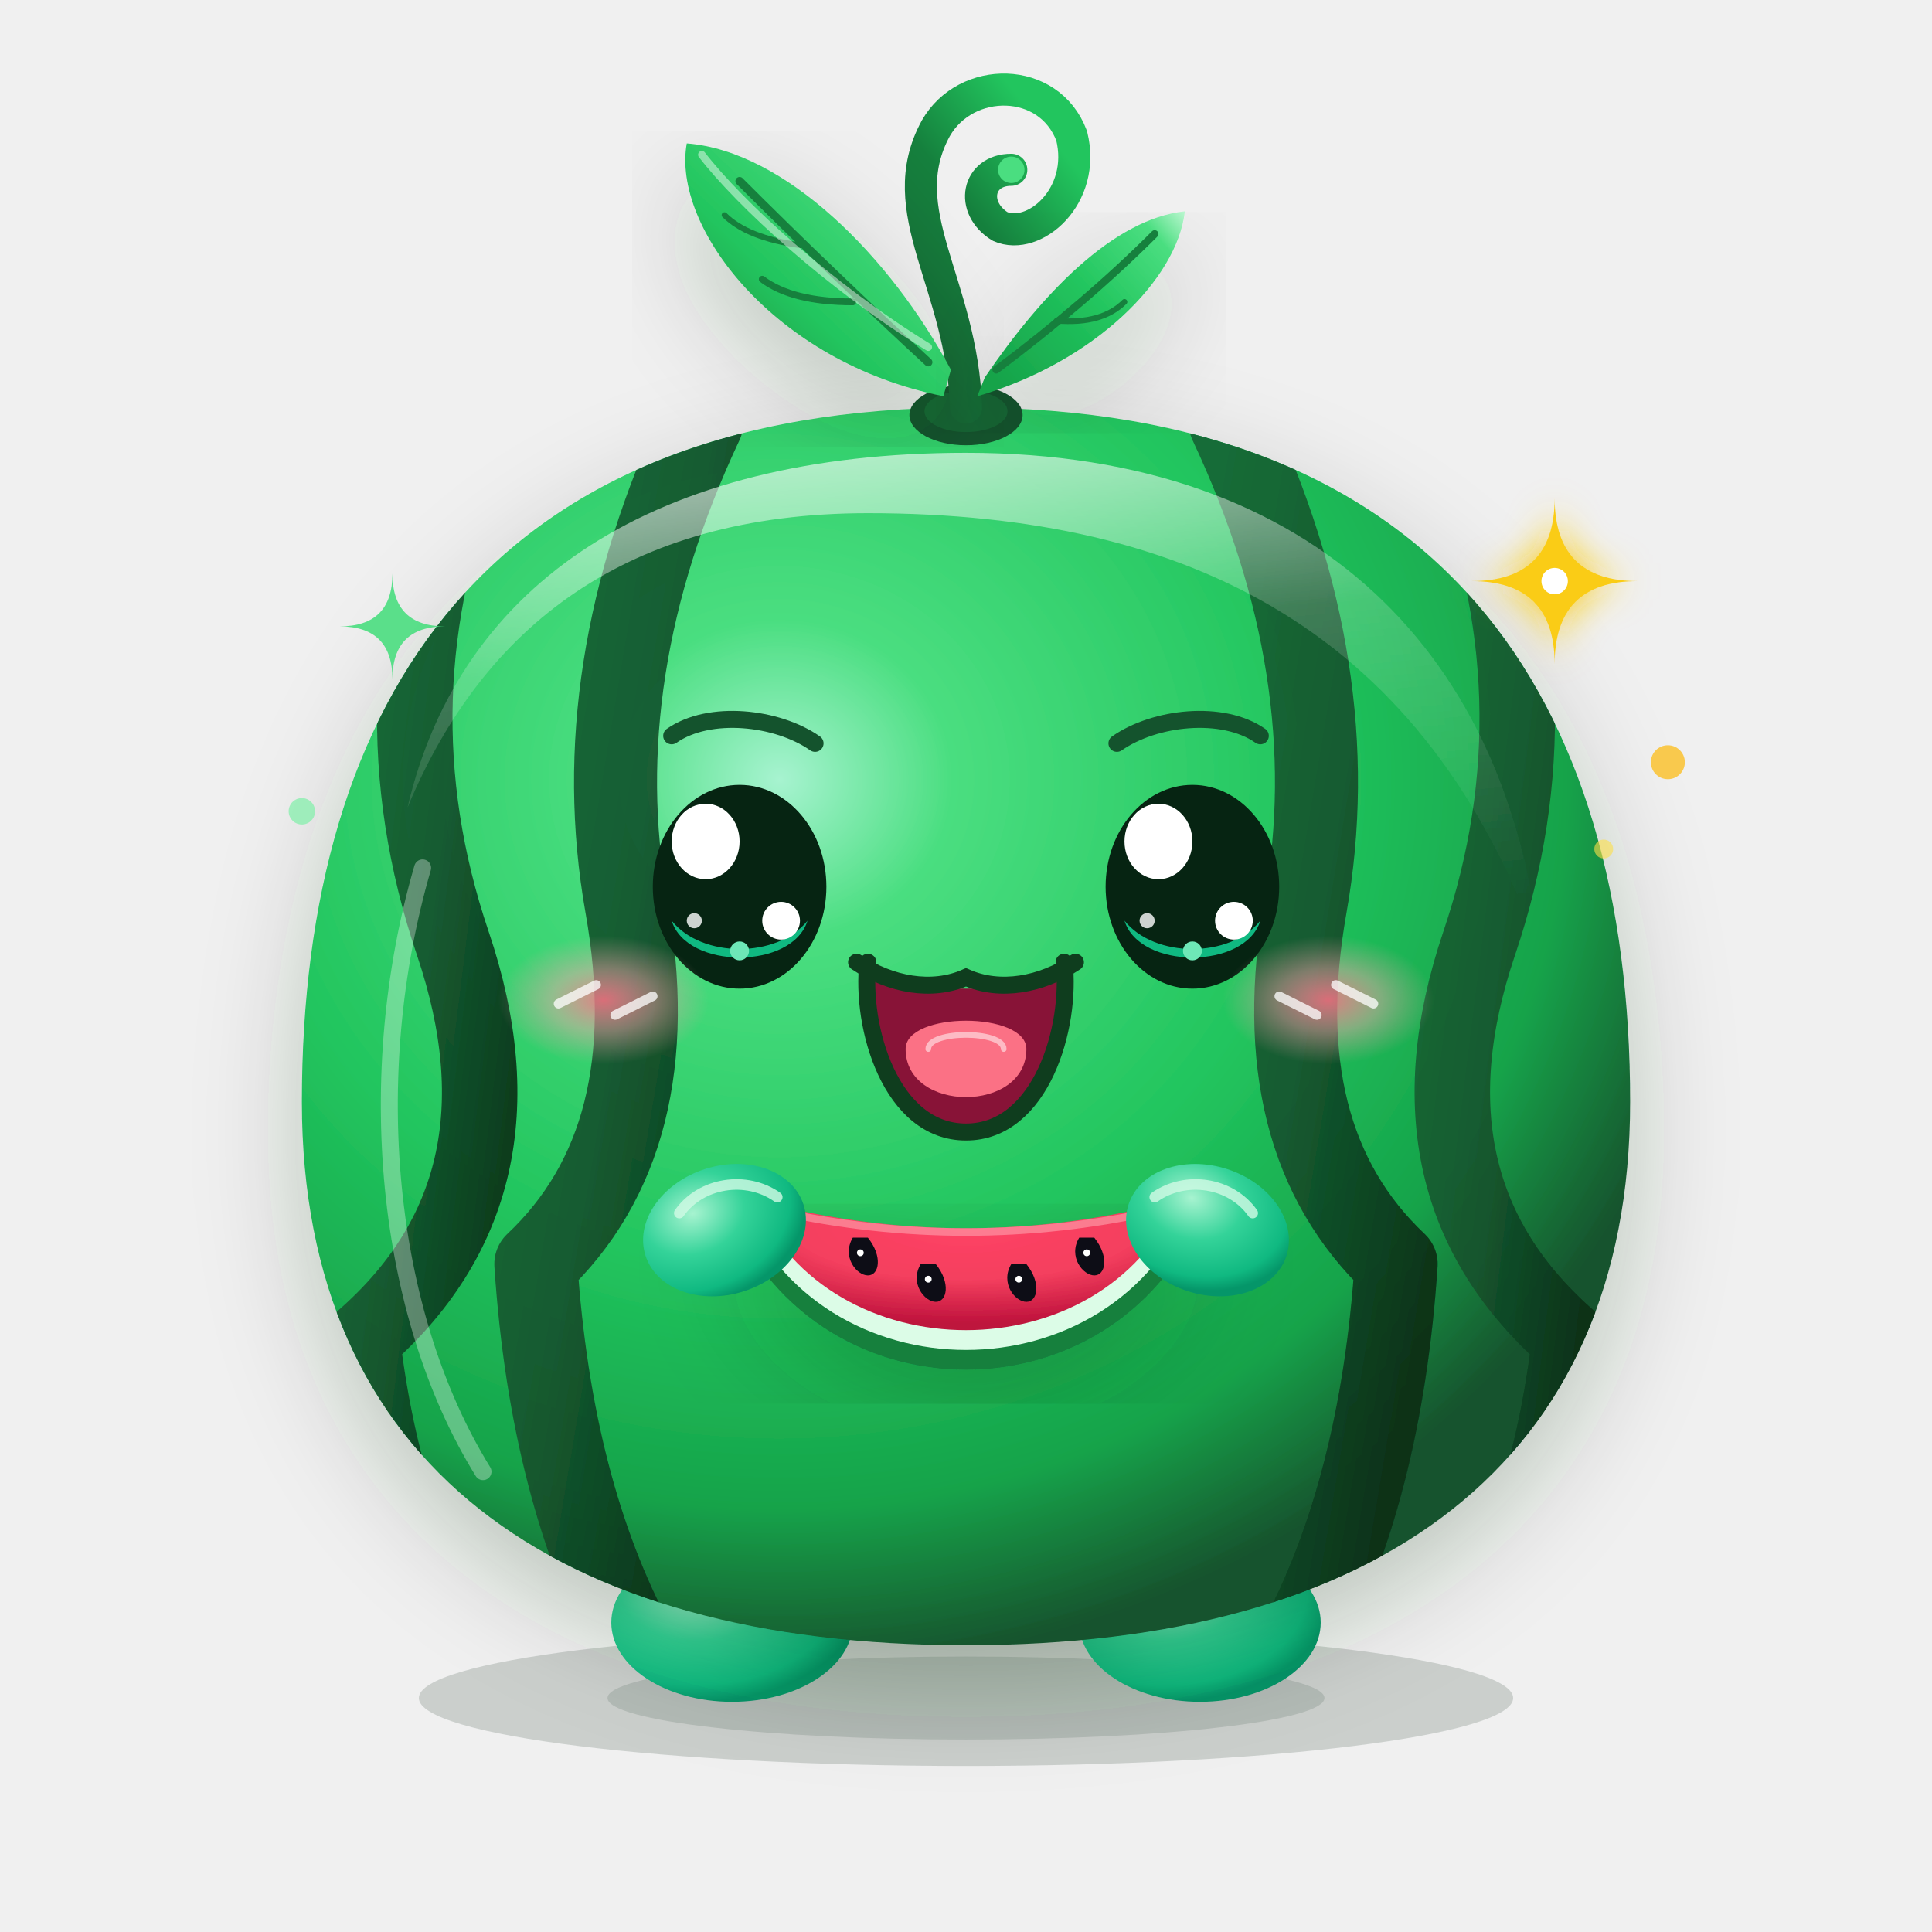
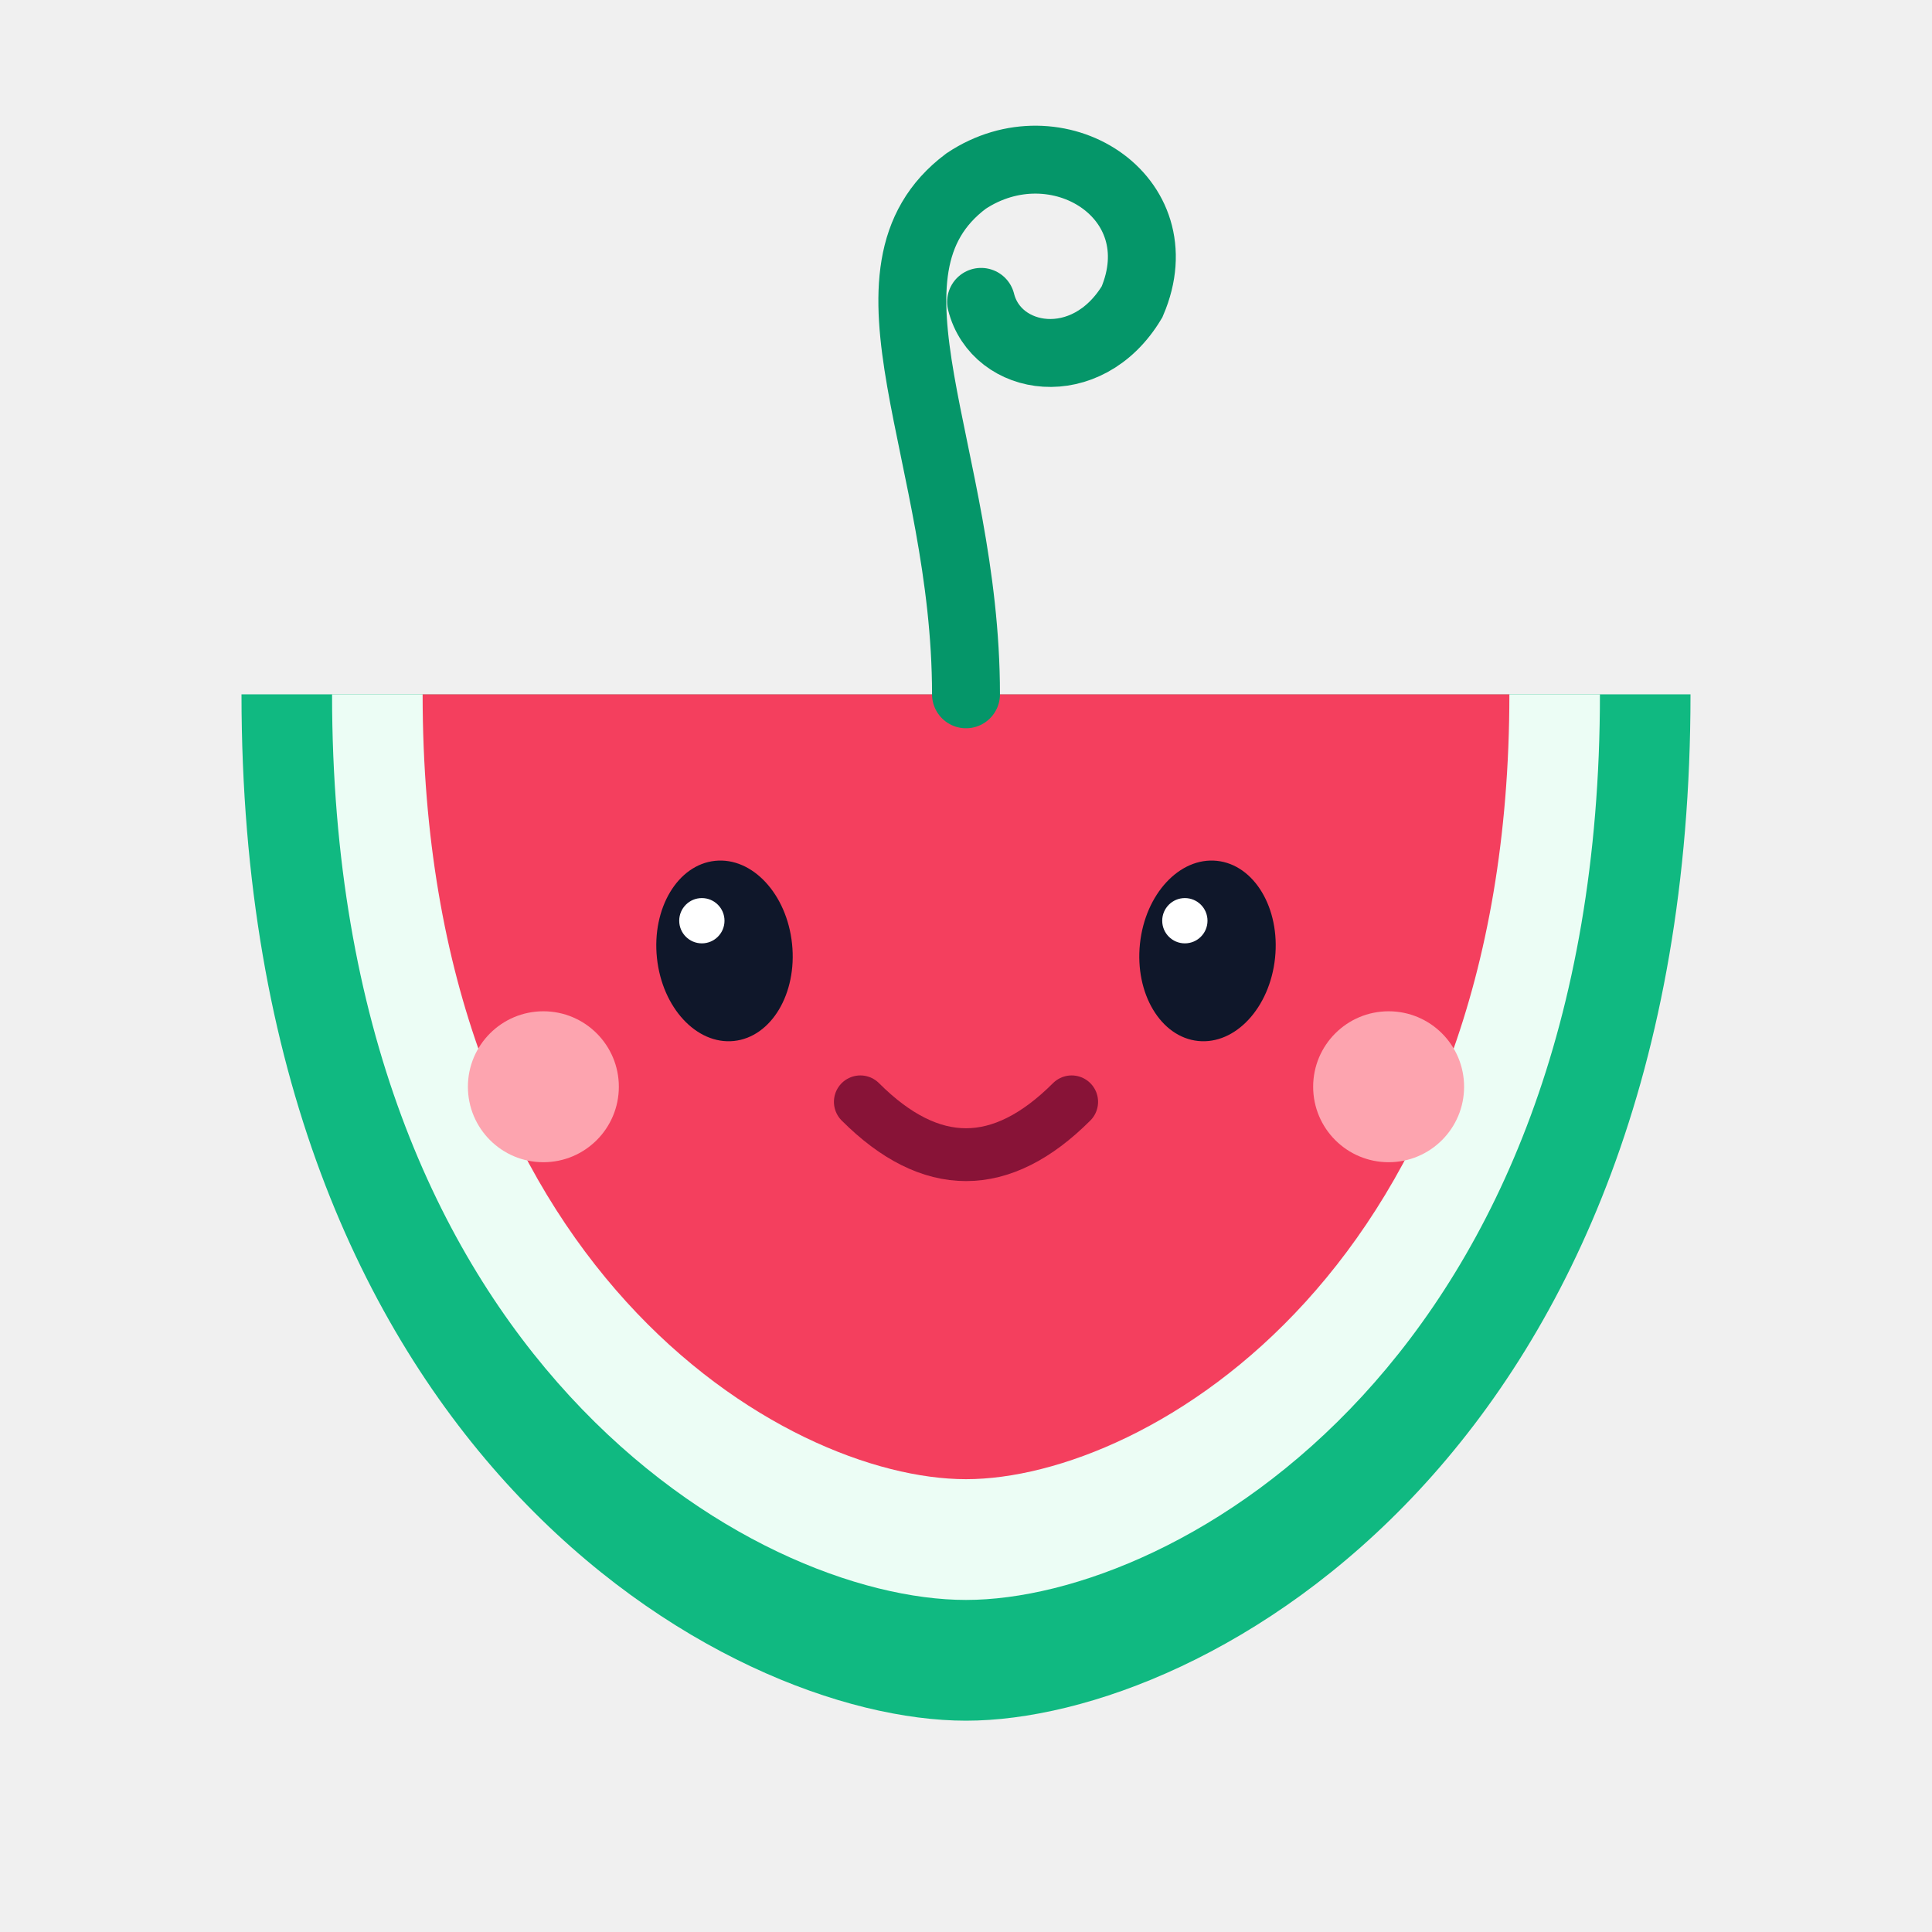
- <svg xmlns="http://www.w3.org/2000/svg" viewBox="0 0 512 512" width="100%" height="100%">
-   <defs>
-     <filter id="soft-shadow" x="-20%" y="-20%" width="140%" height="140%">
-       <feDropShadow dx="0" dy="10" stdDeviation="14" flood-color="#063216" flood-opacity="0.22" />
-     </filter>
-     <filter id="glow" x="-30%" y="-30%" width="160%" height="160%">
-       <feGaussianBlur stdDeviation="5" result="blur" />
-       <feComposite in="SourceGraphic" in2="blur" operator="over" />
-     </filter>
-     <radialGradient id="melon-body" cx="36%" cy="30%" r="72%">
-       <stop offset="0%" stop-color="#a7f3d0" />
-       <stop offset="18%" stop-color="#4ade80" />
-       <stop offset="55%" stop-color="#22c55e" />
-       <stop offset="82%" stop-color="#16a34a" />
-       <stop offset="100%" stop-color="#14532d" />
-     </radialGradient>
-     <linearGradient id="body-highlight" x1="25%" y1="0%" x2="45%" y2="100%">
-       <stop offset="0%" stop-color="#ffffff" stop-opacity="0.65" />
-       <stop offset="40%" stop-color="#ffffff" stop-opacity="0.18" />
-       <stop offset="100%" stop-color="#ffffff" stop-opacity="0" />
-     </linearGradient>
-     <linearGradient id="stripe-grad" x1="0%" y1="0%" x2="80%" y2="100%">
-       <stop offset="0%" stop-color="#166534" />
-       <stop offset="50%" stop-color="#14532d" />
-       <stop offset="100%" stop-color="#052e16" />
-     </linearGradient>
-     <linearGradient id="stem-grad" x1="0%" y1="100%" x2="60%" y2="0%">
-       <stop offset="0%" stop-color="#166534" />
-       <stop offset="60%" stop-color="#15803d" />
-       <stop offset="100%" stop-color="#22c55e" />
-     </linearGradient>
-     <linearGradient id="leaf-grad" x1="0%" y1="100%" x2="100%" y2="0%">
-       <stop offset="0%" stop-color="#15803d" />
-       <stop offset="40%" stop-color="#22c55e" />
-       <stop offset="80%" stop-color="#4ade80" />
-       <stop offset="100%" stop-color="#bbf7d0" />
-     </linearGradient>
-     <linearGradient id="leaf-grad-right" x1="0%" y1="80%" x2="100%" y2="0%">
-       <stop offset="0%" stop-color="#16a34a" />
-       <stop offset="50%" stop-color="#22c55e" />
-       <stop offset="85%" stop-color="#4ade80" />
-       <stop offset="100%" stop-color="#bbf7d0" />
-     </linearGradient>
-     <radialGradient id="blush-grad" cx="50%" cy="50%" r="50%">
-       <stop offset="0%" stop-color="#fb7185" stop-opacity="0.85" />
-       <stop offset="50%" stop-color="#fda4af" stop-opacity="0.45" />
-       <stop offset="100%" stop-color="#fda4af" stop-opacity="0" />
-     </radialGradient>
-     <radialGradient id="slice-flesh" cx="50%" cy="20%" r="75%">
-       <stop offset="0%" stop-color="#ff4365" />
-       <stop offset="55%" stop-color="#f43f5e" />
-       <stop offset="100%" stop-color="#be123c" />
-     </radialGradient>
-     <radialGradient id="limb-grad" cx="35%" cy="30%" r="70%">
-       <stop offset="0%" stop-color="#a7f3d0" />
-       <stop offset="45%" stop-color="#34d399" />
-       <stop offset="85%" stop-color="#10b981" />
-       <stop offset="100%" stop-color="#059669" />
-     </radialGradient>
-     <clipPath id="body-clip">
-       <path d="M 256,108 C 382,108 432,185 432,292 C 432,388 365,436 256,436 C 147,436 80,388 80,292 C 80,185 130,108 256,108 Z" />
-     </clipPath>
-   </defs>
-   <ellipse cx="256" cy="450" rx="145" ry="18" fill="#04200e" opacity="0.16" />
-   <ellipse cx="256" cy="450" rx="95" ry="11" fill="#04200e" opacity="0.12" />
-   <g id="feet">
-     <g transform="translate(194, 430)">
-       <ellipse cx="0" cy="0" rx="32" ry="21" fill="url(#limb-grad)" />
-       <path d="M -16,-8 C -4,-16 14,-15 22,-6" stroke="#d1fae5" stroke-width="3" stroke-linecap="round" fill="none" opacity="0.75" />
-     </g>
-     <g transform="translate(318, 430)">
-       <ellipse cx="0" cy="0" rx="32" ry="21" fill="url(#limb-grad)" />
-       <path d="M -22,-6 C -14,-15 4,-16 16,-8" stroke="#d1fae5" stroke-width="3" stroke-linecap="round" fill="none" opacity="0.75" />
-     </g>
-   </g>
-   <g id="body-group" filter="url(#soft-shadow)">
-     <path id="body-base" d="M 256,108 C 382,108 432,185 432,292 C 432,388 365,436 256,436 C 147,436 80,388 80,292 C 80,185 130,108 256,108 Z" fill="url(#melon-body)" />
-     <g clip-path="url(#body-clip)" opacity="0.92">
-       <path d="M 124,120 Q 98,185 120,250 T 96,355 Q 102,405 122,434" fill="none" stroke="url(#stripe-grad)" stroke-width="20" stroke-linecap="round" stroke-linejoin="round" />
-       <path d="M 186,112 Q 155,178 166,240 T 142,335 Q 146,395 168,436" fill="none" stroke="url(#stripe-grad)" stroke-width="22" stroke-linecap="round" stroke-linejoin="round" />
-       <path d="M 326,112 Q 357,178 346,240 T 370,335 Q 366,395 344,436" fill="none" stroke="url(#stripe-grad)" stroke-width="22" stroke-linecap="round" stroke-linejoin="round" />
-       <path d="M 388,120 Q 414,185 392,250 T 416,355 Q 410,405 390,434" fill="none" stroke="url(#stripe-grad)" stroke-width="20" stroke-linecap="round" stroke-linejoin="round" />
-     </g>
-     <path d="M 256,120 C 350,120 400,175 408,252 C 378,168 316,136 230,136 C 166,136 128,166 108,214 C 122,154 174,120 256,120 Z" fill="url(#body-highlight)" />
-     <path d="M 112,230 C 96,285 102,348 128,390" fill="none" stroke="#ffffff" stroke-width="4.5" stroke-linecap="round" opacity="0.32" />
-   </g>
-   <g id="head-sprout">
-     <ellipse cx="256" cy="110" rx="15" ry="8" fill="#14532d" />
-     <ellipse cx="256" cy="109" rx="11" ry="5.5" fill="#166534" />
-     <path d="M 256,108 C 255,75 236,56 248,34 C 256,20 278,20 284,36 C 288,52 274,64 265,60 C 257,55 259,45 268,45" fill="none" stroke="url(#stem-grad)" stroke-width="8.5" stroke-linecap="round" stroke-linejoin="round" />
-     <circle cx="268" cy="45" r="3.5" fill="#4ade80" />
-     <g filter="url(#soft-shadow)">
-       <path d="M 250,105 C 205,96 178,60 182,38 C 208,40 236,68 252,98 Z" fill="url(#leaf-grad)" />
-       <path d="M 246,96 Q 220,72 196,48" stroke="#15803d" stroke-width="2.2" stroke-linecap="round" fill="none" />
-       <path d="M 226,80 Q 210,80 202,74" stroke="#15803d" stroke-width="1.8" stroke-linecap="round" fill="none" />
-       <path d="M 212,65 Q 198,63 192,57" stroke="#15803d" stroke-width="1.5" stroke-linecap="round" fill="none" />
-       <path d="M 186,41 C 196,54 220,76 246,92" stroke="#ffffff" stroke-width="2" stroke-linecap="round" fill="none" opacity="0.45" />
-     </g>
-     <g filter="url(#soft-shadow)">
-       <path d="M 259,105 C 290,96 312,74 314,56 C 295,58 276,78 261,100 Z" fill="url(#leaf-grad-right)" />
-       <path d="M 264,98 Q 288,80 306,62" stroke="#15803d" stroke-width="2" stroke-linecap="round" fill="none" />
-       <path d="M 280,85 Q 292,86 298,80" stroke="#15803d" stroke-width="1.5" stroke-linecap="round" fill="none" />
-     </g>
-   </g>
-   <g id="face">
-     <path d="M 178,195 C 188,188 206,190 216,197" fill="none" stroke="#14532d" stroke-width="4.5" stroke-linecap="round" />
-     <path d="M 334,195 C 324,188 306,190 296,197" fill="none" stroke="#14532d" stroke-width="4.5" stroke-linecap="round" />
-     <g id="left-eye">
-       <ellipse cx="196" cy="235" rx="23" ry="27" fill="#062412" />
-       <path d="M 178,244 C 182,257 210,257 214,244 C 206,254 186,254 178,244 Z" fill="#10b981" />
-       <circle cx="196" cy="252" r="2.5" fill="#6ee7b7" />
-       <ellipse cx="187" cy="223" rx="9" ry="10" fill="#ffffff" />
-       <circle cx="207" cy="244" r="5" fill="#ffffff" />
-       <circle cx="184" cy="244" r="2" fill="#ffffff" opacity="0.8" />
-     </g>
-     <g id="right-eye">
-       <ellipse cx="316" cy="235" rx="23" ry="27" fill="#062412" />
-       <path d="M 298,244 C 302,257 330,257 334,244 C 326,254 306,254 298,244 Z" fill="#10b981" />
-       <circle cx="316" cy="252" r="2.5" fill="#6ee7b7" />
-       <ellipse cx="307" cy="223" rx="9" ry="10" fill="#ffffff" />
-       <circle cx="327" cy="244" r="5" fill="#ffffff" />
-       <circle cx="304" cy="244" r="2" fill="#ffffff" opacity="0.8" />
-     </g>
-     <ellipse cx="160" cy="265" rx="28" ry="17" fill="url(#blush-grad)" />
-     <ellipse cx="352" cy="265" rx="28" ry="17" fill="url(#blush-grad)" />
-     <path d="M 148,266 L 158,261 M 163,269 L 173,264" stroke="#ffffff" stroke-width="2.5" stroke-linecap="round" opacity="0.75" />
-     <path d="M 339,264 L 349,269 M 354,261 L 364,266" stroke="#ffffff" stroke-width="2.5" stroke-linecap="round" opacity="0.75" />
-     <g id="mouth">
-       <clipPath id="mouth-inner-clip">
-         <path d="M 230,255 C 230,255 243,262 256,262 C 269,262 282,255 282,255 C 284,272 276,300 256,300 C 236,300 228,272 230,255 Z" />
-       </clipPath>
-       <path d="M 230,255 C 230,255 243,262 256,262 C 269,262 282,255 282,255 C 284,272 276,300 256,300 C 236,300 228,272 230,255 Z" fill="#881337" />
-       <path clip-path="url(#mouth-inner-clip)" d="M 240,278 C 240,268 272,268 272,278 C 272,295 240,295 240,278 Z" fill="#fb7185" />
-       <path clip-path="url(#mouth-inner-clip)" d="M 246,278 C 246,273 266,273 266,278" stroke="#fecdd3" stroke-width="1.5" stroke-linecap="round" fill="none" opacity="0.8" />
-       <path d="M 227,255 C 236,261 247,263 256,259 C 265,263 276,261 285,255" fill="none" stroke="#0f3d1e" stroke-width="4.5" stroke-linecap="round" />
-       <path d="M 230,255 C 228,272 236,300 256,300 C 276,300 284,272 282,255" fill="none" stroke="#0f3d1e" stroke-width="4.5" stroke-linecap="round" />
-     </g>
-   </g>
-   <g id="held-watermelon-slice" filter="url(#soft-shadow)">
-     <path d="M 192,318 C 214,378 298,378 320,318 Q 256,338 192,318 Z" fill="#15803d" />
-     <path d="M 196,318 C 217,371 295,371 316,318 Q 256,336 196,318 Z" fill="#dcfce7" />
-     <path d="M 200,318 C 220,364 292,364 312,318 Q 256,333 200,318 Z" fill="url(#slice-flesh)" />
-     <path d="M 206,321 Q 256,332 306,321" stroke="#fda4af" stroke-width="2" stroke-linecap="round" fill="none" opacity="0.6" />
-     <path d="M 226,328 C 223,333 227,338 230,338 C 233,338 234,333 230,328 Z" fill="#090d16" />
-     <circle cx="228" cy="332" r="0.9" fill="#ffffff" />
-     <path d="M 244,335 C 241,340 245,345 248,345 C 251,345 252,340 248,335 Z" fill="#090d16" />
-     <circle cx="246" cy="339" r="0.9" fill="#ffffff" />
-     <path d="M 268,335 C 265,340 269,345 272,345 C 275,345 276,340 272,335 Z" fill="#090d16" />
-     <circle cx="270" cy="339" r="0.9" fill="#ffffff" />
-     <path d="M 286,328 C 283,333 287,338 290,338 C 293,338 294,333 290,328 Z" fill="#090d16" />
-     <circle cx="288" cy="332" r="0.9" fill="#ffffff" />
-   </g>
-   <g id="hands">
-     <g transform="translate(192, 326) rotate(-18)">
-       <ellipse cx="0" cy="0" rx="22" ry="17" fill="url(#limb-grad)" />
-       <path d="M -10,-8 C -2,-14 10,-12 16,-4" stroke="#d1fae5" stroke-width="2.8" stroke-linecap="round" fill="none" opacity="0.8" />
-     </g>
-     <g transform="translate(320, 326) rotate(18)">
-       <ellipse cx="0" cy="0" rx="22" ry="17" fill="url(#limb-grad)" />
-       <path d="M -16,-4 C -10,-12 2,-14 10,-8" stroke="#d1fae5" stroke-width="2.8" stroke-linecap="round" fill="none" opacity="0.8" />
-     </g>
-   </g>
-   <g id="sparkles">
-     <path d="M 412,132 Q 412,154 434,154 Q 412,154 412,176 Q 412,154 390,154 Q 412,154 412,132 Z" fill="#facc15" filter="url(#glow)" />
-     <circle cx="412" cy="154" r="3.5" fill="#ffffff" />
-     <path d="M 104,152 Q 104,166 118,166 Q 104,166 104,180 Q 104,166 90,166 Q 104,166 104,152 Z" fill="#4ade80" opacity="0.9" />
-     <circle cx="442" cy="202" r="4.5" fill="#fbbf24" opacity="0.8" />
-     <circle cx="425" cy="225" r="2.5" fill="#fde047" opacity="0.6" />
-     <circle cx="80" cy="215" r="3.5" fill="#86efac" opacity="0.75" />
-   </g>
+ <svg xmlns="http://www.w3.org/2000/svg" viewBox="0 0 128 128" width="100%" height="100%">
+   <path d="M 16,46 C 16,96 48,114 64,114 C 80,114 112,96 112,46 Z" fill="#10B981" />
+   <path d="M 22,46 C 22,90 50,106 64,106 C 78,106 106,90 106,46 Z" fill="#ECFDF5" />
+   <path d="M 28,46 C 28,84 52,98 64,98 C 76,98 100,84 100,46 Z" fill="#F43F5E" />
+   <ellipse cx="48" cy="63" rx="4.5" ry="6" fill="#0F172A" transform="rotate(-6 48 63)" />
+   <circle cx="46.5" cy="61" r="1.5" fill="#FFFFFF" />
+   <ellipse cx="80" cy="63" rx="4.5" ry="6" fill="#0F172A" transform="rotate(6 80 63)" />
+   <circle cx="78.5" cy="61" r="1.5" fill="#FFFFFF" />
+   <circle cx="36" cy="72" r="5" fill="#FDA4AF" />
+   <circle cx="92" cy="72" r="5" fill="#FDA4AF" />
+   <path d="M 57,73 Q 64,80 71,73" fill="none" stroke="#881337" stroke-width="3.5" stroke-linecap="round" />
+   <path d="M 64,46 C 64,30 56,18 64,12 C 70,8 78,13 75,20 C 72,25 66,24 65,20" fill="none" stroke="#059669" stroke-width="4.5" stroke-linecap="round" />
</svg>
